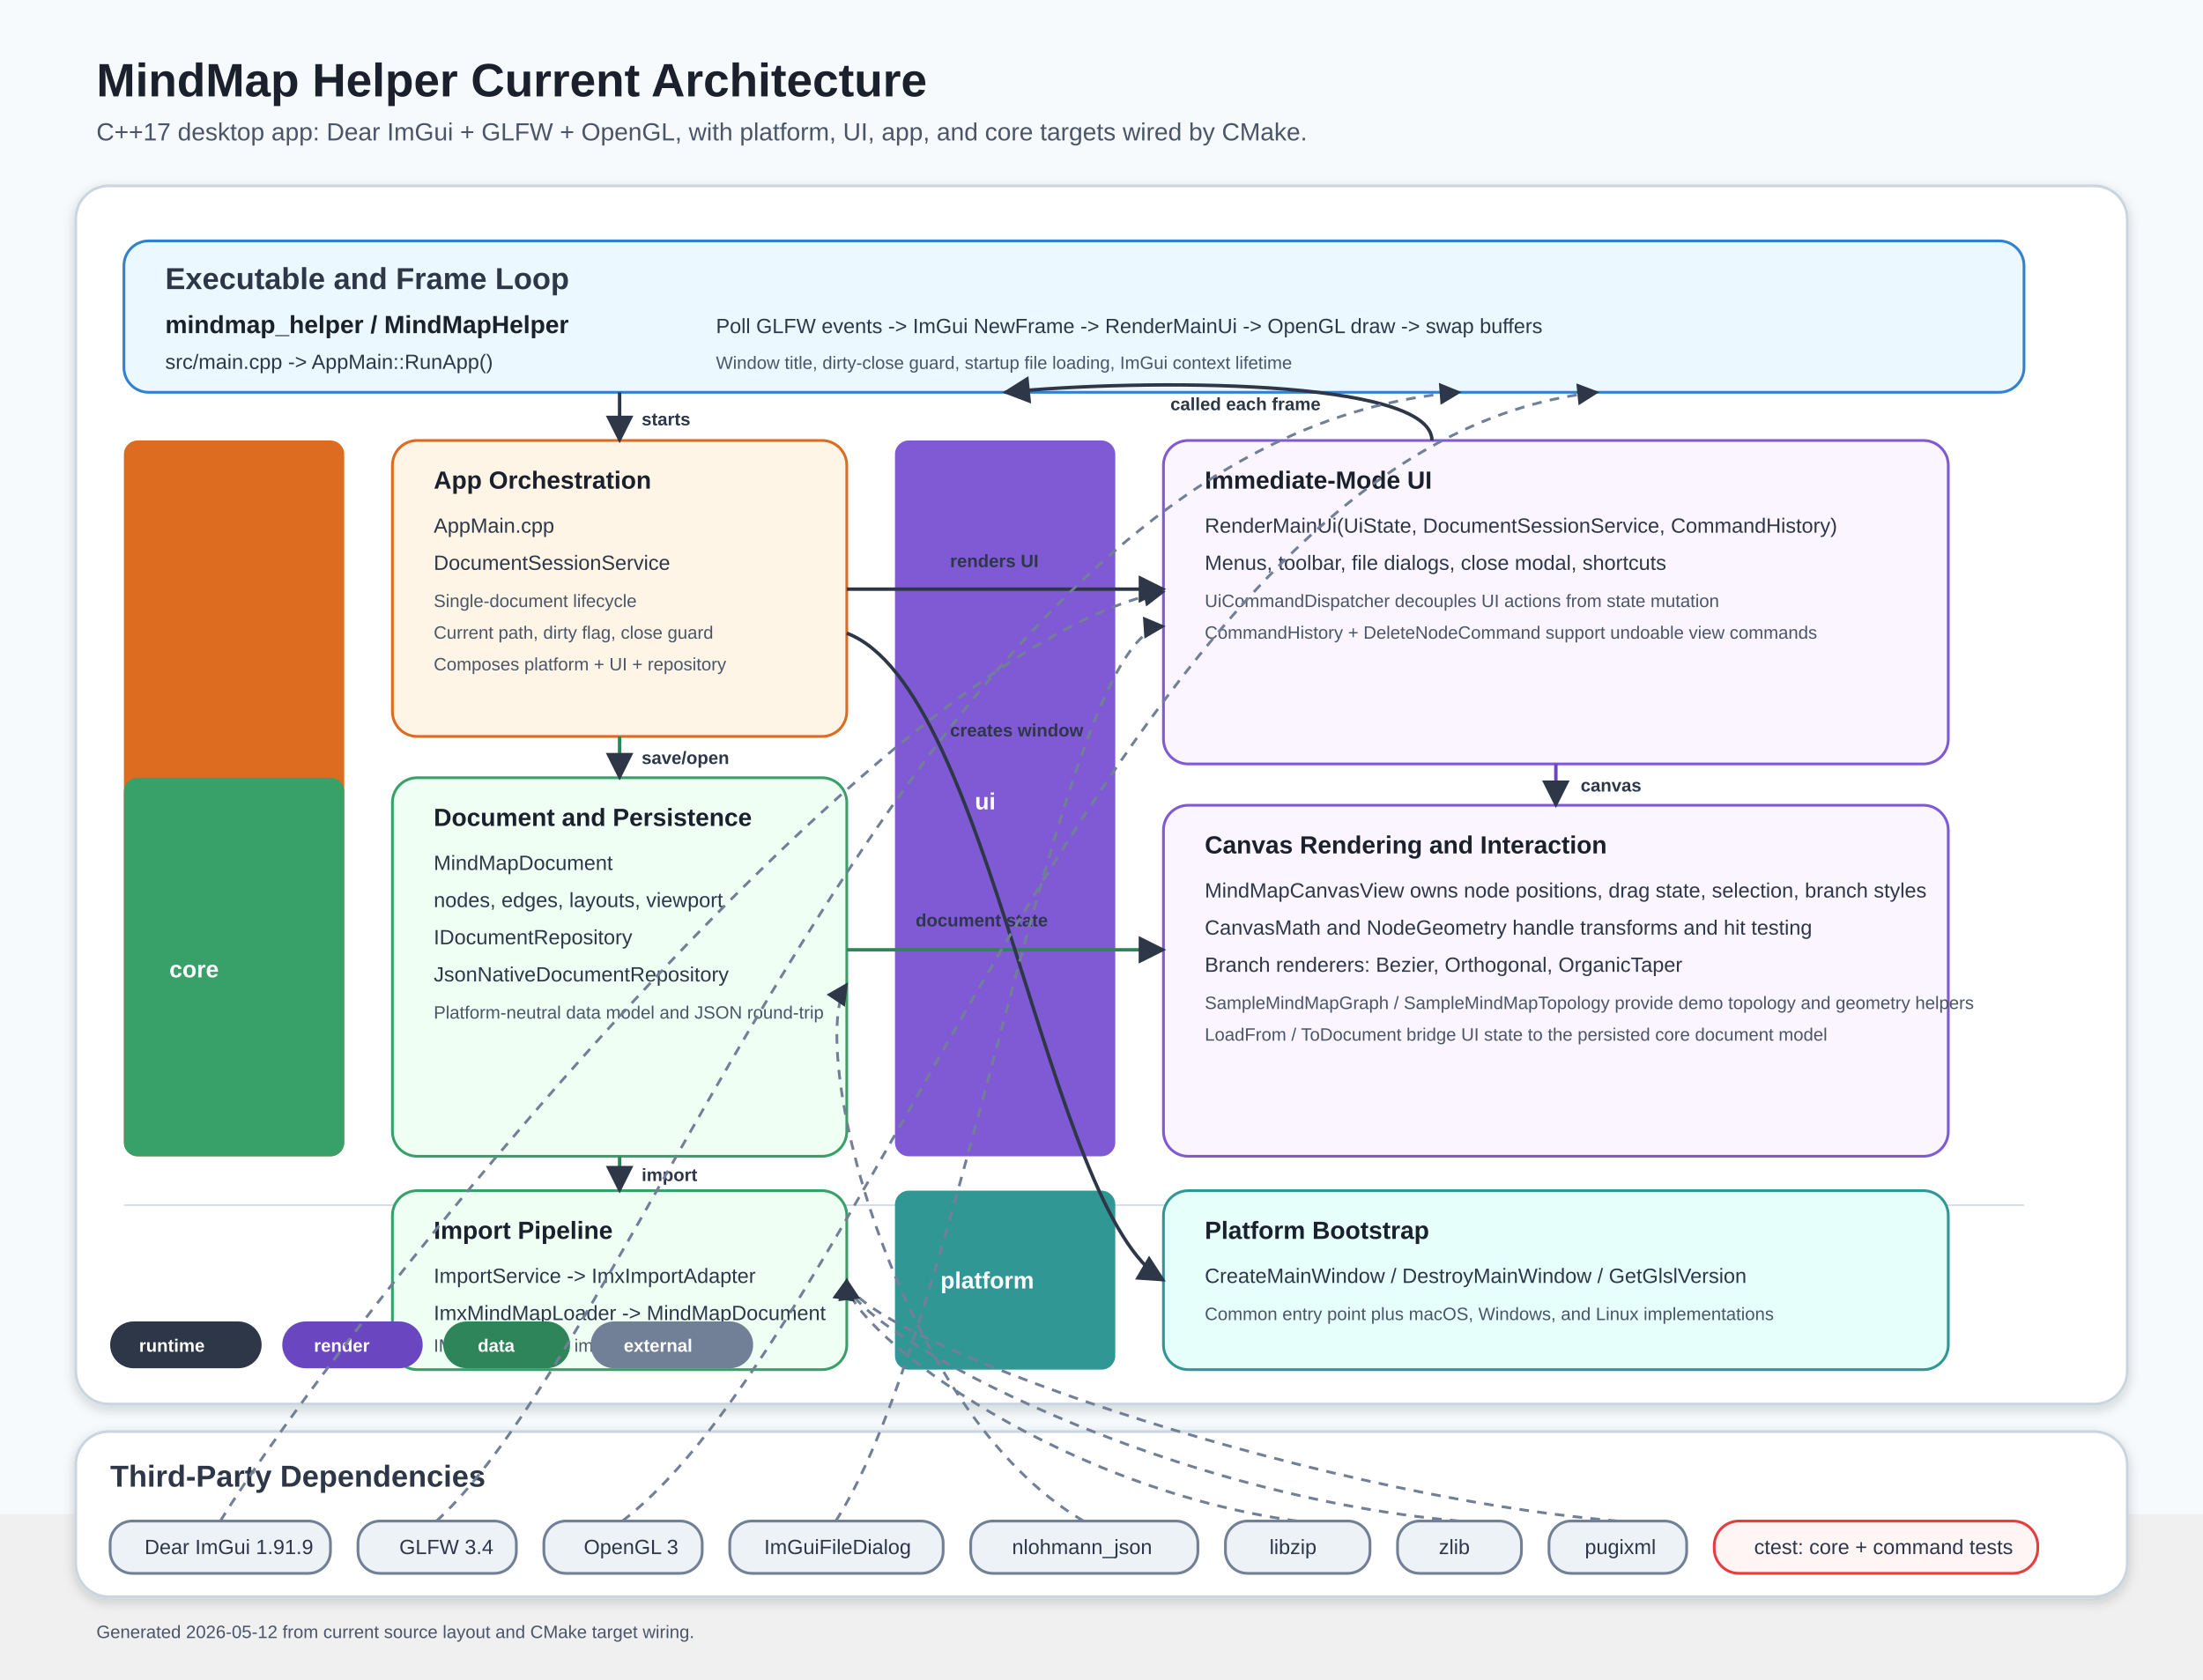
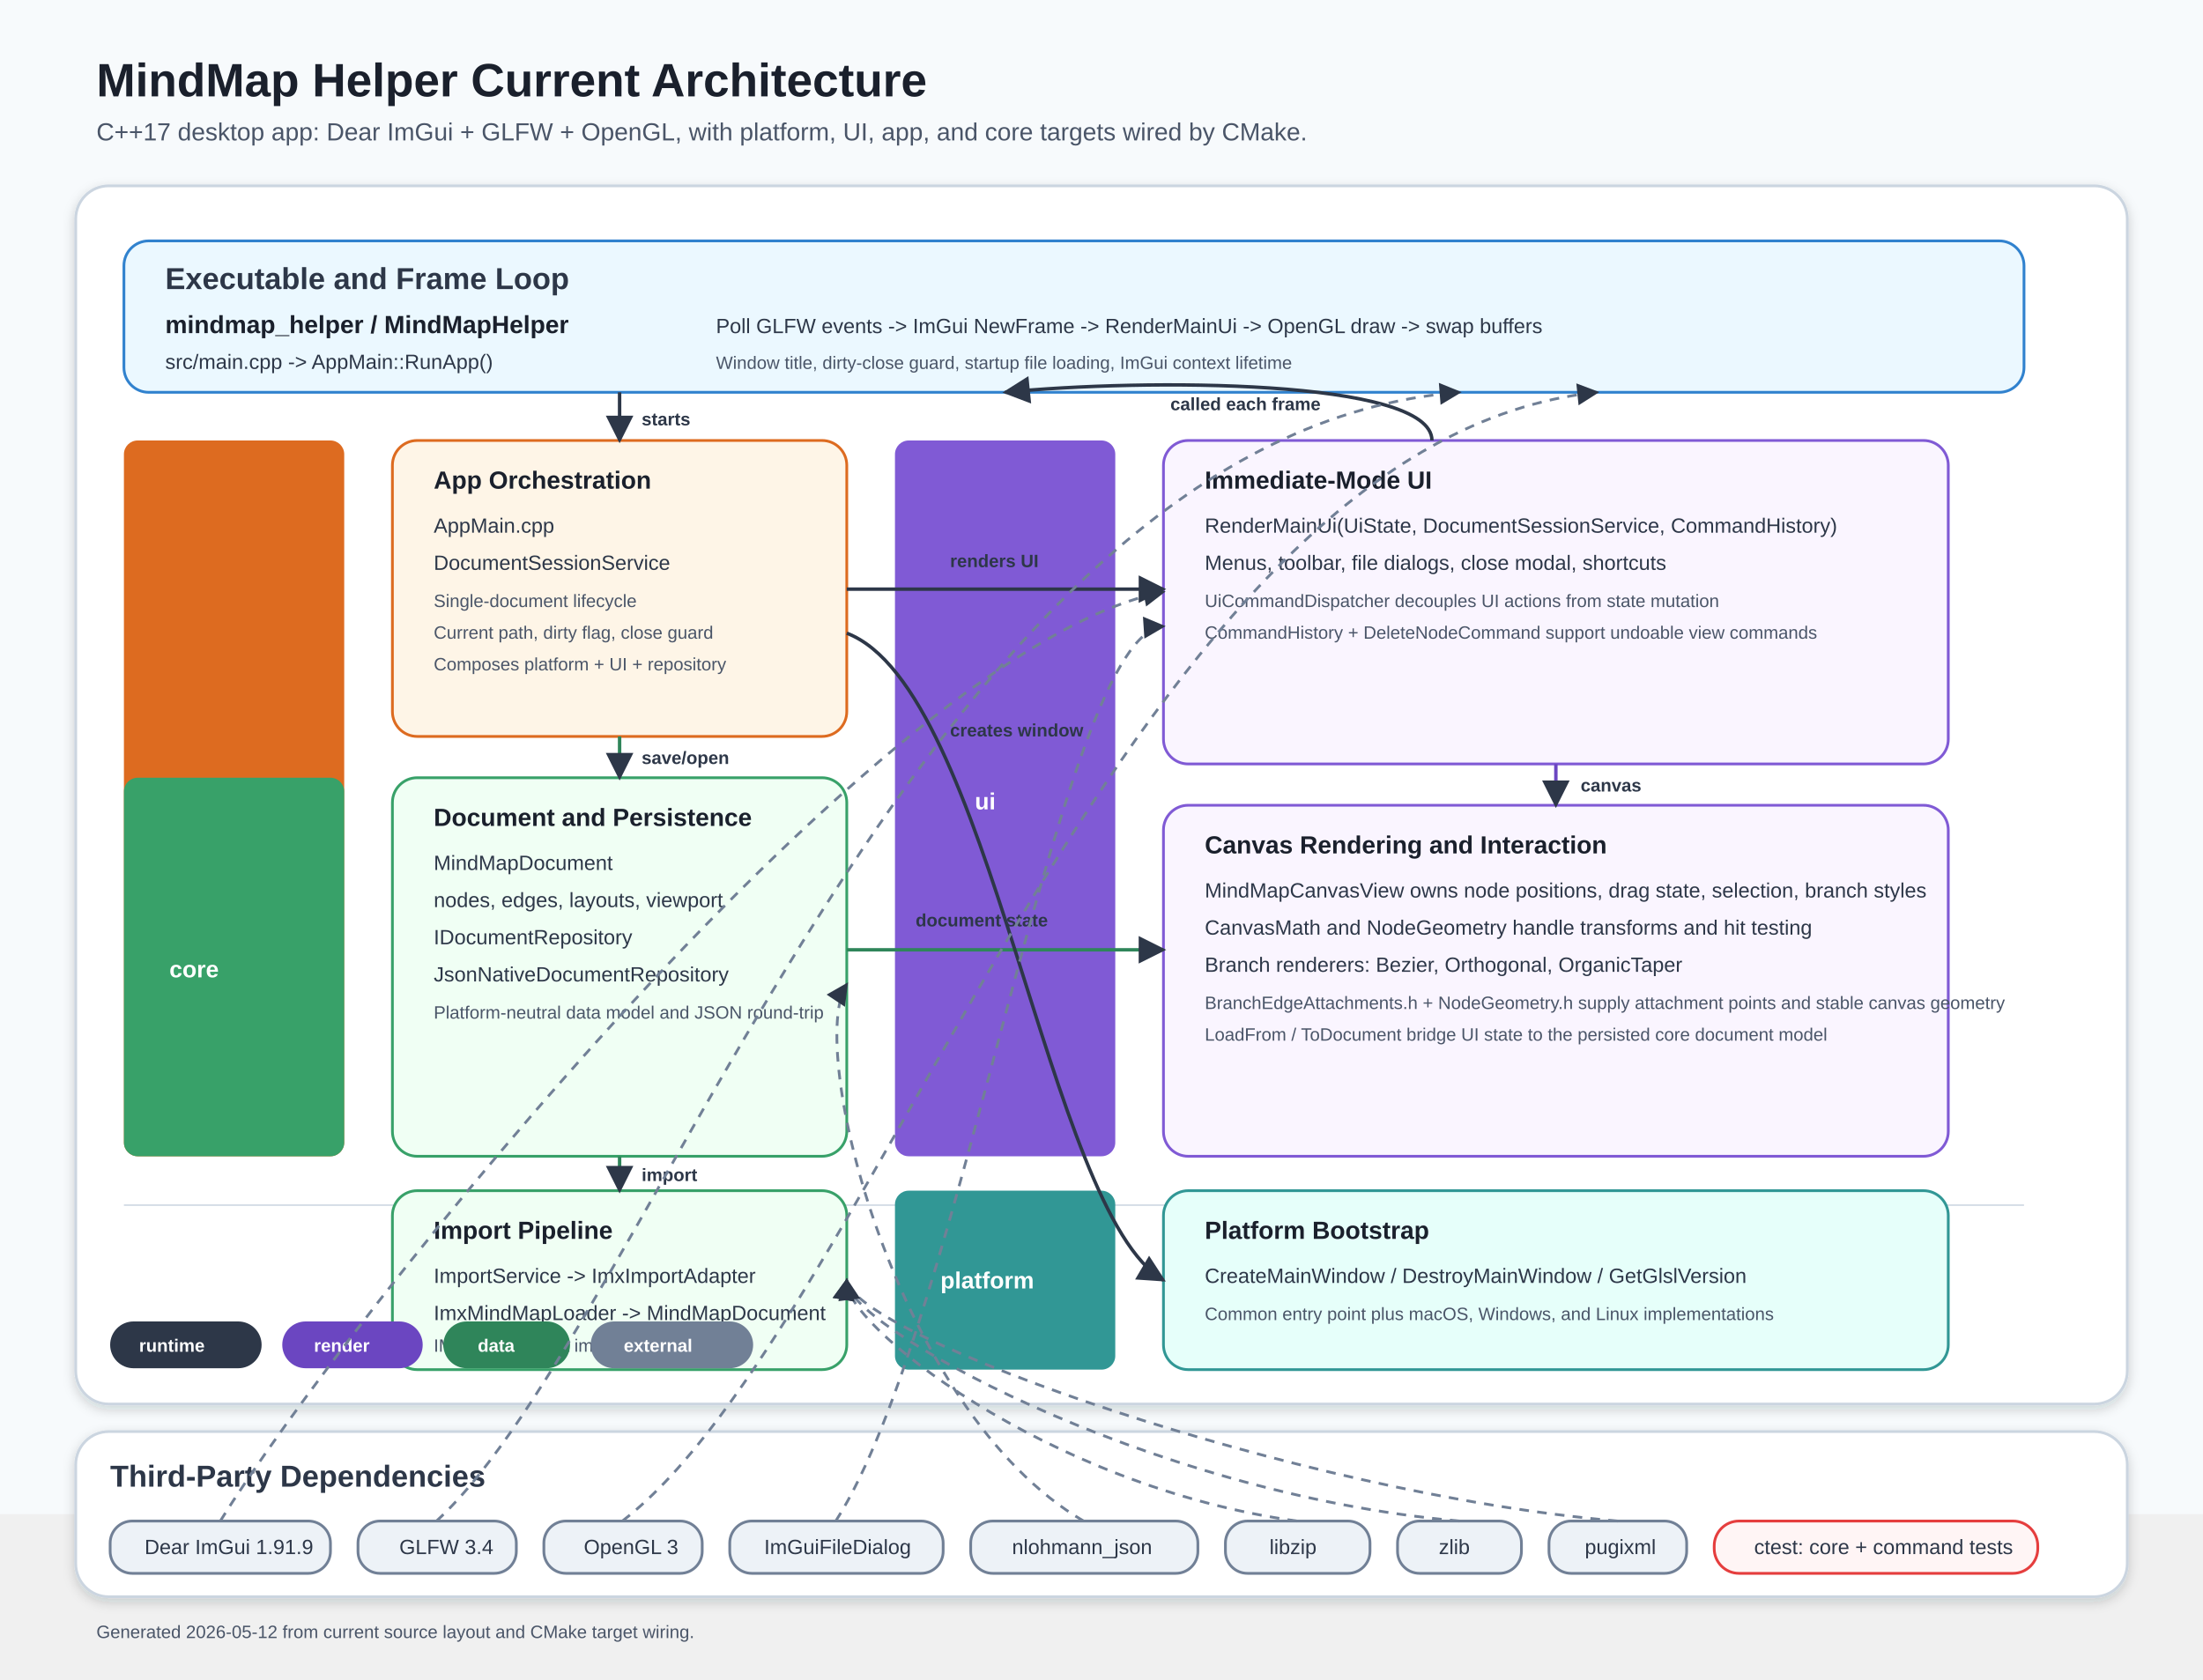
<svg xmlns="http://www.w3.org/2000/svg" width="1600" height="1220" viewBox="0 0 1600 1220" role="img" aria-labelledby="title desc">
  <defs>
    <marker id="arrow" viewBox="0 0 10 10" refX="9" refY="5" markerWidth="8" markerHeight="8" orient="auto-start-reverse">
      <path d="M 0 0 L 10 5 L 0 10 z" fill="#2d3748" />
    </marker>
    <filter id="shadow" x="-10%" y="-10%" width="120%" height="130%">
      <feDropShadow dx="0" dy="3" stdDeviation="4" flood-color="#1a202c" flood-opacity="0.18" />
    </filter>
    <style>
      .bg { fill: #f7fafc; }
      .title { font: 700 34px Arial, sans-serif; fill: #1a202c; }
      .subtitle { font: 400 18px Arial, sans-serif; fill: #4a5568; }
      .section-title { font: 700 22px Arial, sans-serif; fill: #2d3748; }
      .box-title { font: 700 18px Arial, sans-serif; fill: #1a202c; }
      .box-text { font: 400 15px Arial, sans-serif; fill: #2d3748; }
      .small { font: 400 13px Arial, sans-serif; fill: #4a5568; }
      .pill-text { font: 700 13px Arial, sans-serif; fill: #ffffff; }
      .layer-label { font: 700 17px Arial, sans-serif; fill: #ffffff; }
      .flow-label { font: 700 13px Arial, sans-serif; fill: #2d3748; }
      .frame { fill: #ffffff; stroke: #cbd5e0; stroke-width: 2; rx: 24; filter: url(#shadow); }
      .runtime { fill: #ebf8ff; stroke: #3182ce; stroke-width: 2; rx: 18; }
      .app { fill: #fef5e7; stroke: #dd6b20; stroke-width: 2; rx: 18; }
      .ui { fill: #faf5ff; stroke: #805ad5; stroke-width: 2; rx: 18; }
      .core { fill: #f0fff4; stroke: #38a169; stroke-width: 2; rx: 18; }
      .platform { fill: #e6fffa; stroke: #319795; stroke-width: 2; rx: 18; }
      .external { fill: #edf2f7; stroke: #718096; stroke-width: 2; rx: 16; }
      .test { fill: #fff5f5; stroke: #e53e3e; stroke-width: 2; rx: 18; }
      .arrow { stroke: #2d3748; stroke-width: 2.5; fill: none; marker-end: url(#arrow); }
      .soft-arrow { stroke: #718096; stroke-width: 2; stroke-dasharray: 7 6; fill: none; marker-end: url(#arrow); }
      .data-arrow { stroke: #2f855a; stroke-width: 2.5; fill: none; marker-end: url(#arrow); }
      .render-arrow { stroke: #6b46c1; stroke-width: 2.5; fill: none; marker-end: url(#arrow); }
      .layer-band-app { fill: #dd6b20; rx: 10; }
      .layer-band-ui { fill: #805ad5; rx: 10; }
      .layer-band-core { fill: #38a169; rx: 10; }
      .layer-band-platform { fill: #319795; rx: 10; }
    </style>
  </defs>
  <rect class="bg" width="1600" height="1100" />
  <text x="70" y="70" class="title">MindMap Helper Current Architecture</text>
  <text x="70" y="102" class="subtitle">C++17 desktop app: Dear ImGui + GLFW + OpenGL, with platform, UI, app, and core targets wired by CMake.</text>
  <rect x="55" y="135" width="1490" height="885" class="frame" />
  <rect x="90" y="175" width="1380" height="110" class="runtime" />
  <text x="120" y="210" class="section-title">Executable and Frame Loop</text>
  <text x="120" y="242" class="box-title">mindmap_helper / MindMapHelper</text>
  <text x="120" y="268" class="box-text">src/main.cpp -&gt; AppMain::RunApp()</text>
  <text x="520" y="242" class="box-text">Poll GLFW events -&gt; ImGui NewFrame -&gt; RenderMainUi -&gt; OpenGL draw -&gt; swap buffers</text>
  <text x="520" y="268" class="small">Window title, dirty-close guard, startup file loading, ImGui context lifetime</text>
  <rect x="90" y="320" width="160" height="520" class="layer-band-app" />
  <text x="125" y="588" class="layer-label">app</text>
  <rect x="285" y="320" width="330" height="215" class="app" />
  <text x="315" y="355" class="box-title">App Orchestration</text>
  <text x="315" y="387" class="box-text">AppMain.cpp</text>
  <text x="315" y="414" class="box-text">DocumentSessionService</text>
  <text x="315" y="441" class="small">Single-document lifecycle</text>
  <text x="315" y="464" class="small">Current path, dirty flag, close guard</text>
  <text x="315" y="487" class="small">Composes platform + UI + repository</text>
  <rect x="650" y="320" width="160" height="520" class="layer-band-ui" />
  <text x="708" y="588" class="layer-label">ui</text>
  <rect x="845" y="320" width="570" height="235" class="ui" />
  <text x="875" y="355" class="box-title">Immediate-Mode UI</text>
  <text x="875" y="387" class="box-text">RenderMainUi(UiState, DocumentSessionService, CommandHistory)</text>
  <text x="875" y="414" class="box-text">Menus, toolbar, file dialogs, close modal, shortcuts</text>
  <text x="875" y="441" class="small">UiCommandDispatcher decouples UI actions from state mutation</text>
  <text x="875" y="464" class="small">CommandHistory + DeleteNodeCommand support undoable view commands</text>
  <rect x="845" y="585" width="570" height="255" class="ui" />
  <text x="875" y="620" class="box-title">Canvas Rendering and Interaction</text>
  <text x="875" y="652" class="box-text">MindMapCanvasView owns node positions, drag state, selection, branch styles</text>
  <text x="875" y="679" class="box-text">CanvasMath and NodeGeometry handle transforms and hit testing</text>
  <text x="875" y="706" class="box-text">Branch renderers: Bezier, Orthogonal, OrganicTaper</text>
-   <text x="875" y="733" class="small">SampleMindMapGraph / SampleMindMapTopology provide demo topology and geometry helpers</text>
+   <text x="875" y="733" class="small">BranchEdgeAttachments.h + NodeGeometry.h supply attachment points and stable canvas geometry</text>
  <text x="875" y="756" class="small">LoadFrom / ToDocument bridge UI state to the persisted core document model</text>
  <rect x="90" y="875" width="1380" height="1" fill="#cbd5e0" />
  <rect x="90" y="565" width="160" height="275" class="layer-band-core" />
  <text x="123" y="710" class="layer-label">core</text>
  <rect x="285" y="565" width="330" height="275" class="core" />
  <text x="315" y="600" class="box-title">Document and Persistence</text>
  <text x="315" y="632" class="box-text">MindMapDocument</text>
  <text x="315" y="659" class="box-text">nodes, edges, layouts, viewport</text>
  <text x="315" y="686" class="box-text">IDocumentRepository</text>
  <text x="315" y="713" class="box-text">JsonNativeDocumentRepository</text>
  <text x="315" y="740" class="small">Platform-neutral data model and JSON round-trip</text>
  <rect x="285" y="865" width="330" height="130" class="core" />
  <text x="315" y="900" class="box-title">Import Pipeline</text>
  <text x="315" y="932" class="box-text">ImportService -&gt; ImxImportAdapter</text>
  <text x="315" y="959" class="box-text">ImxMindMapLoader -&gt; MindMapDocument</text>
  <text x="315" y="982" class="small">IMX archive/XML import path</text>
  <rect x="650" y="865" width="160" height="130" class="layer-band-platform" />
  <text x="683" y="936" class="layer-label">platform</text>
  <rect x="845" y="865" width="570" height="130" class="platform" />
  <text x="875" y="900" class="box-title">Platform Bootstrap</text>
  <text x="875" y="932" class="box-text">CreateMainWindow / DestroyMainWindow / GetGlslVersion</text>
  <text x="875" y="959" class="small">Common entry point plus macOS, Windows, and Linux implementations</text>
  <rect x="80" y="960" width="110" height="34" fill="#2d3748" rx="17" />
  <text x="101" y="982" class="pill-text">runtime</text>
  <rect x="205" y="960" width="102" height="34" fill="#6b46c1" rx="17" />
  <text x="228" y="982" class="pill-text">render</text>
  <rect x="322" y="960" width="92" height="34" fill="#2f855a" rx="17" />
  <text x="347" y="982" class="pill-text">data</text>
  <rect x="429" y="960" width="118" height="34" fill="#718096" rx="17" />
  <text x="453" y="982" class="pill-text">external</text>
  <rect x="55" y="950" width="1" height="1" fill="none" />
  <path class="arrow" d="M 450 285 L 450 320" />
  <text x="466" y="309" class="flow-label">starts</text>
  <path class="arrow" d="M 615 428 L 845 428" />
  <text x="690" y="412" class="flow-label">renders UI</text>
  <path class="render-arrow" d="M 1130 555 L 1130 585" />
  <text x="1148" y="575" class="flow-label">canvas</text>
  <path class="data-arrow" d="M 450 535 L 450 565" />
  <text x="466" y="555" class="flow-label">save/open</text>
  <path class="data-arrow" d="M 615 690 C 700 690 745 690 845 690" />
  <text x="665" y="673" class="flow-label">document state</text>
  <path class="data-arrow" d="M 450 840 L 450 865" />
  <text x="466" y="858" class="flow-label">import</text>
  <path class="arrow" d="M 615 460 C 720 500 760 880 845 930" />
  <text x="690" y="535" class="flow-label">creates window</text>
  <path class="arrow" d="M 1040 320 C 1040 275 830 275 730 285" />
  <text x="850" y="298" class="flow-label">called each frame</text>
  <rect x="55" y="1040" width="1490" height="120" class="frame" />
  <text x="80" y="1080" class="section-title">Third-Party Dependencies</text>
  <rect x="80" y="1105" width="160" height="38" class="external" />
  <text x="105" y="1129" class="box-text">Dear ImGui 1.91.9</text>
  <rect x="260" y="1105" width="115" height="38" class="external" />
  <text x="290" y="1129" class="box-text">GLFW 3.4</text>
  <rect x="395" y="1105" width="115" height="38" class="external" />
  <text x="424" y="1129" class="box-text">OpenGL 3</text>
  <rect x="530" y="1105" width="155" height="38" class="external" />
  <text x="555" y="1129" class="box-text">ImGuiFileDialog</text>
  <rect x="705" y="1105" width="165" height="38" class="external" />
  <text x="735" y="1129" class="box-text">nlohmann_json</text>
  <rect x="890" y="1105" width="105" height="38" class="external" />
  <text x="922" y="1129" class="box-text">libzip</text>
  <rect x="1015" y="1105" width="90" height="38" class="external" />
  <text x="1045" y="1129" class="box-text">zlib</text>
  <rect x="1125" y="1105" width="100" height="38" class="external" />
  <text x="1151" y="1129" class="box-text">pugixml</text>
  <rect x="1245" y="1105" width="235" height="38" class="test" />
  <text x="1274" y="1129" class="box-text">ctest: core + command tests</text>
  <path class="soft-arrow" d="M 160 1105 C 250 960 640 470 845 430" />
  <path class="soft-arrow" d="M 317 1105 C 475 960 675 315 1060 285" />
  <path class="soft-arrow" d="M 452 1105 C 640 960 820 320 1160 285" />
  <path class="soft-arrow" d="M 607 1105 C 700 960 770 460 845 455" />
  <path class="soft-arrow" d="M 787 1105 C 650 1025 585 760 615 715" />
  <path class="soft-arrow" d="M 942 1105 C 760 1080 610 960 615 930" />
  <path class="soft-arrow" d="M 1060 1105 C 830 1085 610 960 615 930" />
  <path class="soft-arrow" d="M 1175 1105 C 940 1085 620 970 615 930" />
  <text x="70" y="1190" class="small">Generated 2026-05-12 from current source layout and CMake target wiring.</text>
</svg>
